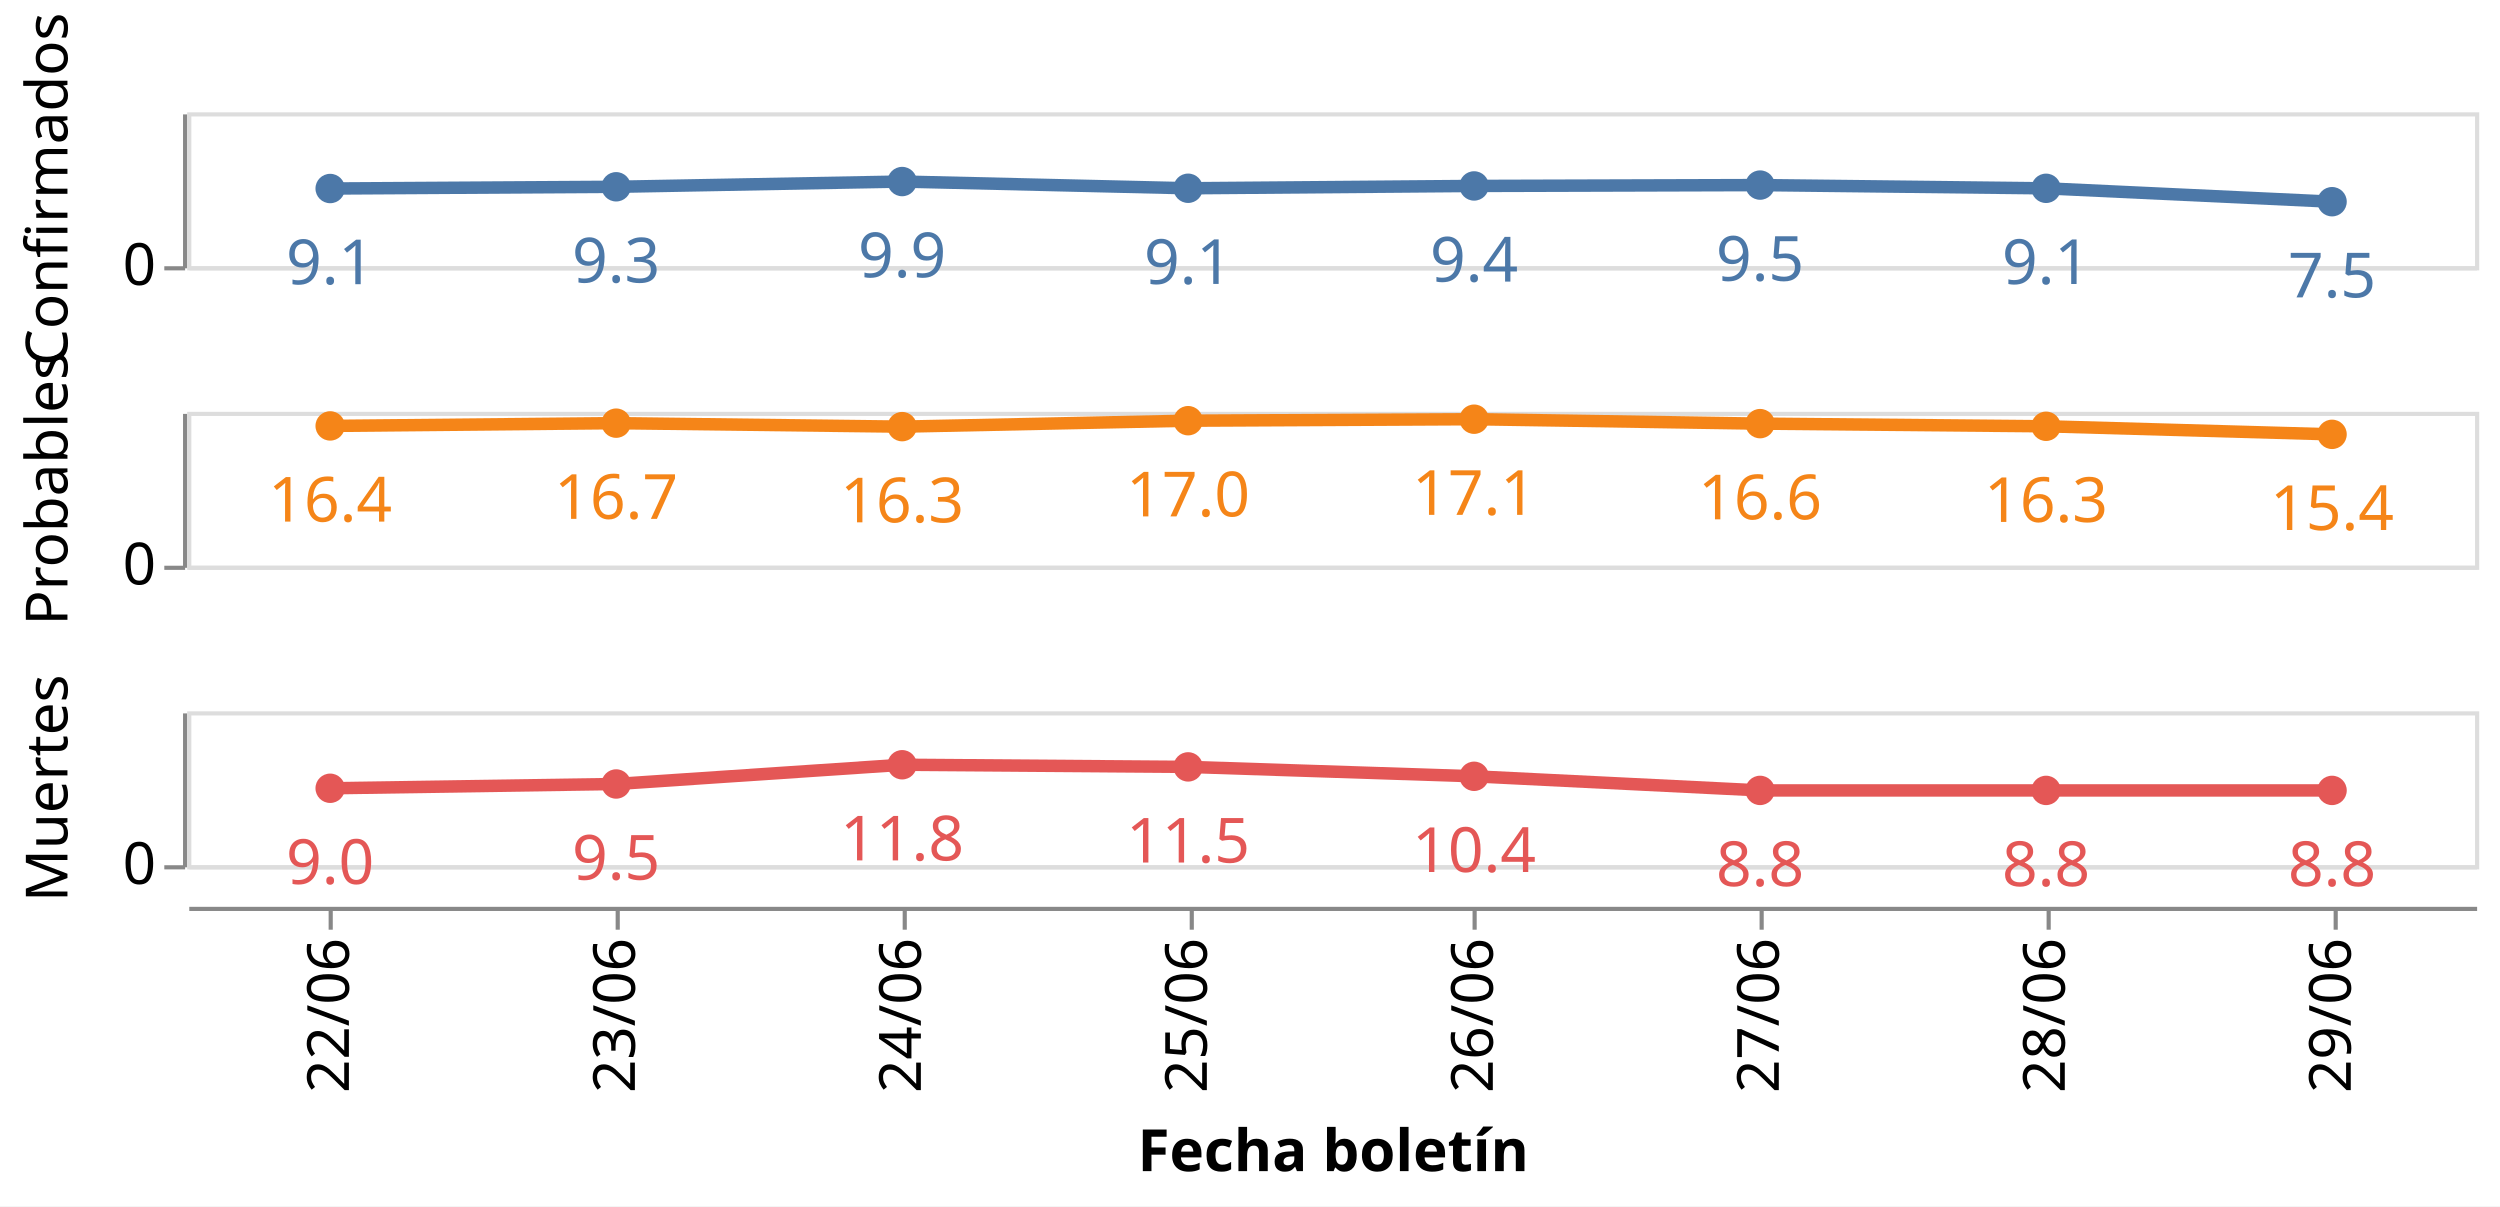
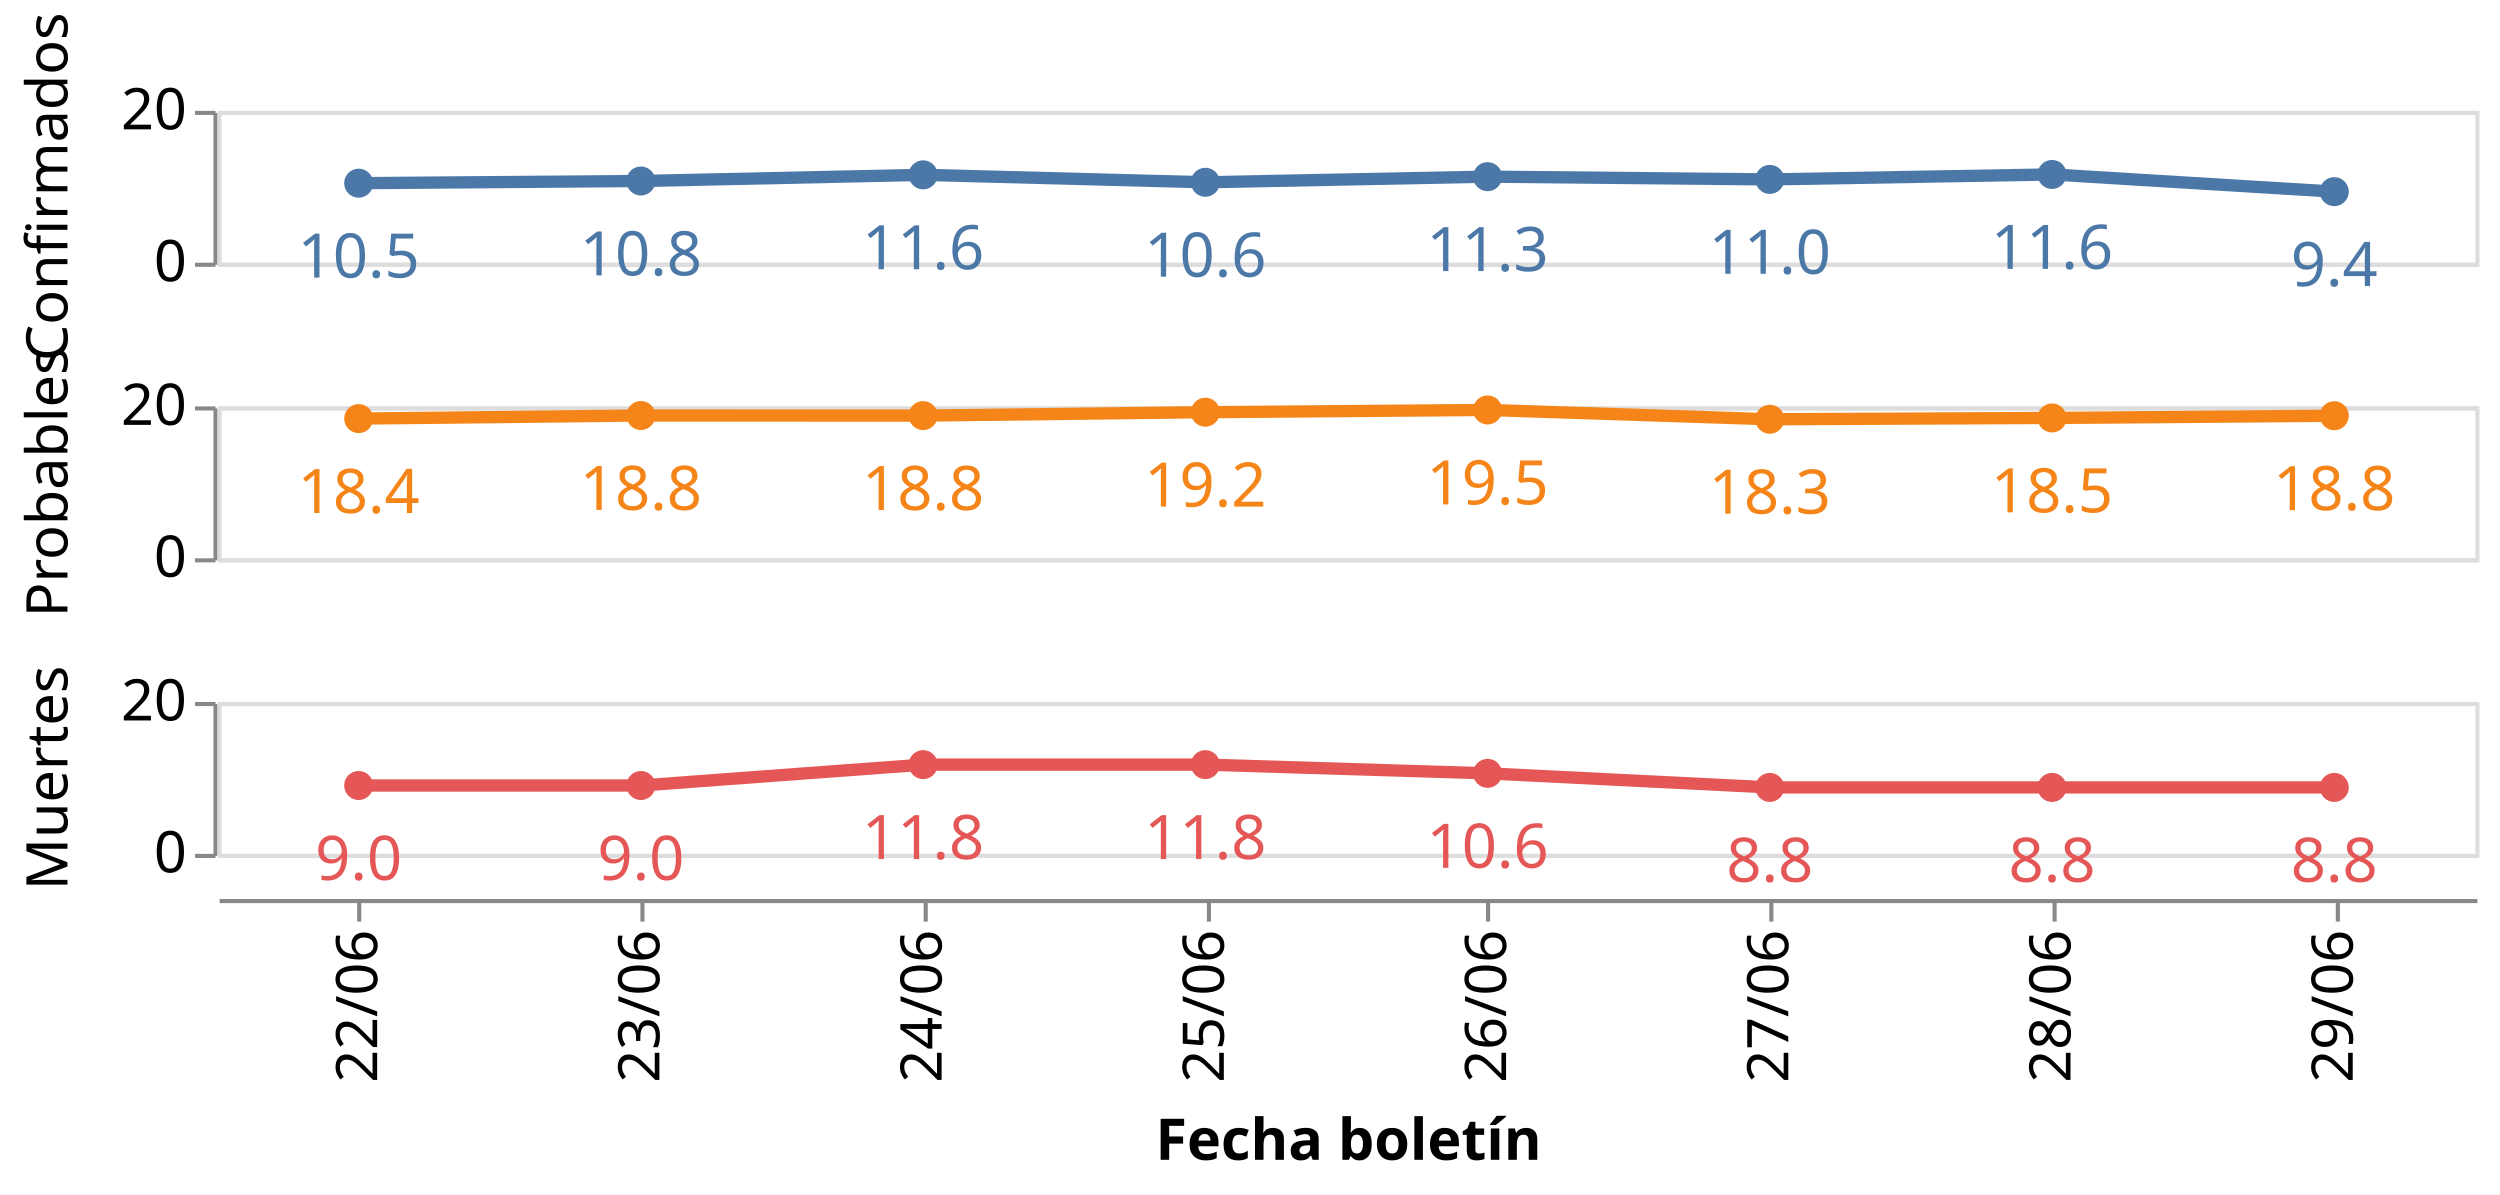
- <svg xmlns="http://www.w3.org/2000/svg" class="marks" width="601" height="290" viewBox="0 0 601 290" version="1.1">
-   <rect width="601" height="290" style="fill: white;" />
-   <g transform="translate(45,27)">
+ <svg xmlns="http://www.w3.org/2000/svg" class="marks" width="609" height="291" viewBox="0 0 609 291" version="1.1">
+   <rect width="609" height="291" style="fill: white;" />
+   <g transform="translate(53,27)">
    <g class="mark-group role-frame root">
      <g transform="translate(0,0)">
        <path class="background" d="M0,0h0v0h0Z" style="fill: none;" />
        <g>
          <g class="mark-group role-row-header row_header">
            <g transform="translate(-1,0)">
              <path class="background" d="M0,0h0v37h0Z" style="fill: none;" />
              <g>
                <g class="mark-group role-axis">
                  <g transform="translate(0.5,0.5)">
                    <path class="background" d="M0,0h0v0h0Z" style="pointer-events: none; fill: none;" />
                    <g>
                      <g class="mark-rule role-axis-tick" style="pointer-events: none;">
                        <line transform="translate(0,37)" x2="-5" y2="0" style="fill: none; stroke: #888; stroke-width: 1; opacity: 1;" />
+                         <line transform="translate(0,0)" x2="-5" y2="0" style="fill: none; stroke: #888; stroke-width: 1; opacity: 1;" />
                      </g>
                      <g class="mark-text role-axis-label" style="pointer-events: none;">
                        <text text-anchor="end" transform="translate(-7,41)" style="font-family: sans-serif; font-size: 14px; fill: #000; opacity: 1;">0</text>
+                         <text text-anchor="end" transform="translate(-7,4)" style="font-family: sans-serif; font-size: 14px; fill: #000; opacity: 1;">20</text>
                      </g>
                      <g class="mark-rule role-axis-domain" style="pointer-events: none;">
                        <line transform="translate(0,37)" x2="0" y2="-37" style="fill: none; stroke: #888; stroke-width: 1; opacity: 1;" />
                      </g>
                    </g>
                    <path class="foreground" d="" style="pointer-events: none; display: none; fill: none;" />
                  </g>
                </g>
                <g class="mark-group role-title">
-                   <g transform="translate(-38.78613,18.5)">
+                   <g transform="translate(-46.57227,18.5)">
                    <path class="background" d="M0,0h0v0h0Z" style="pointer-events: none; fill: none;" />
                    <g>
                      <g class="mark-text role-title-text" style="pointer-events: none;">
                        <text text-anchor="middle" transform="translate(0,0) rotate(-90) translate(0,11)" style="font-family: sans-serif; font-size: 14px; fill: #000; opacity: 1;">Confirmados</text>
                      </g>
                    </g>
                    <path class="foreground" d="" style="pointer-events: none; display: none; fill: none;" />
                  </g>
                </g>
              </g>
              <path class="foreground" d="" style="display: none; fill: none;" />
            </g>
            <g transform="translate(-1,72)">
              <path class="background" d="M0,0h0v37h0Z" style="fill: none;" />
              <g>
                <g class="mark-group role-axis">
                  <g transform="translate(0.5,0.5)">
                    <path class="background" d="M0,0h0v0h0Z" style="pointer-events: none; fill: none;" />
                    <g>
                      <g class="mark-rule role-axis-tick" style="pointer-events: none;">
                        <line transform="translate(0,37)" x2="-5" y2="0" style="fill: none; stroke: #888; stroke-width: 1; opacity: 1;" />
+                         <line transform="translate(0,0)" x2="-5" y2="0" style="fill: none; stroke: #888; stroke-width: 1; opacity: 1;" />
                      </g>
                      <g class="mark-text role-axis-label" style="pointer-events: none;">
                        <text text-anchor="end" transform="translate(-7,41)" style="font-family: sans-serif; font-size: 14px; fill: #000; opacity: 1;">0</text>
+                         <text text-anchor="end" transform="translate(-7,4)" style="font-family: sans-serif; font-size: 14px; fill: #000; opacity: 1;">20</text>
                      </g>
                      <g class="mark-rule role-axis-domain" style="pointer-events: none;">
                        <line transform="translate(0,37)" x2="0" y2="-37" style="fill: none; stroke: #888; stroke-width: 1; opacity: 1;" />
                      </g>
                    </g>
                    <path class="foreground" d="" style="pointer-events: none; display: none; fill: none;" />
                  </g>
                </g>
                <g class="mark-group role-title">
-                   <g transform="translate(-38.78613,18.5)">
+                   <g transform="translate(-46.57227,18.5)">
                    <path class="background" d="M0,0h0v0h0Z" style="pointer-events: none; fill: none;" />
                    <g>
                      <g class="mark-text role-title-text" style="pointer-events: none;">
                        <text text-anchor="middle" transform="translate(0,0) rotate(-90) translate(0,11)" style="font-family: sans-serif; font-size: 14px; fill: #000; opacity: 1;">Probables</text>
                      </g>
                    </g>
                    <path class="foreground" d="" style="pointer-events: none; display: none; fill: none;" />
                  </g>
                </g>
              </g>
              <path class="foreground" d="" style="display: none; fill: none;" />
            </g>
            <g transform="translate(-1,144)">
              <path class="background" d="M0,0h0v37h0Z" style="fill: none;" />
              <g>
                <g class="mark-group role-axis">
                  <g transform="translate(0.5,0.5)">
                    <path class="background" d="M0,0h0v0h0Z" style="pointer-events: none; fill: none;" />
                    <g>
                      <g class="mark-rule role-axis-tick" style="pointer-events: none;">
                        <line transform="translate(0,37)" x2="-5" y2="0" style="fill: none; stroke: #888; stroke-width: 1; opacity: 1;" />
+                         <line transform="translate(0,0)" x2="-5" y2="0" style="fill: none; stroke: #888; stroke-width: 1; opacity: 1;" />
                      </g>
                      <g class="mark-text role-axis-label" style="pointer-events: none;">
                        <text text-anchor="end" transform="translate(-7,41)" style="font-family: sans-serif; font-size: 14px; fill: #000; opacity: 1;">0</text>
+                         <text text-anchor="end" transform="translate(-7,4)" style="font-family: sans-serif; font-size: 14px; fill: #000; opacity: 1;">20</text>
                      </g>
                      <g class="mark-rule role-axis-domain" style="pointer-events: none;">
                        <line transform="translate(0,37)" x2="0" y2="-37" style="fill: none; stroke: #888; stroke-width: 1; opacity: 1;" />
                      </g>
                    </g>
                    <path class="foreground" d="" style="pointer-events: none; display: none; fill: none;" />
                  </g>
                </g>
                <g class="mark-group role-title">
-                   <g transform="translate(-38.78613,18.5)">
+                   <g transform="translate(-46.57227,18.5)">
                    <path class="background" d="M0,0h0v0h0Z" style="pointer-events: none; fill: none;" />
                    <g>
                      <g class="mark-text role-title-text" style="pointer-events: none;">
                        <text text-anchor="middle" transform="translate(0,0) rotate(-90) translate(0,11)" style="font-family: sans-serif; font-size: 14px; fill: #000; opacity: 1;">Muertes</text>
                      </g>
                    </g>
                    <path class="foreground" d="" style="pointer-events: none; display: none; fill: none;" />
                  </g>
                </g>
              </g>
              <path class="foreground" d="" style="display: none; fill: none;" />
            </g>
          </g>
          <g class="mark-group role-column-footer column_footer">
-             <g transform="translate(0,191)">
+             <g transform="translate(0,192)">
              <path class="background" d="M0,0h550v0h-550Z" style="fill: none;" />
              <g>
                <g class="mark-group role-axis">
                  <g transform="translate(0.5,0.5)">
                    <path class="background" d="M0,0h0v0h0Z" style="pointer-events: none; fill: none;" />
                    <g>
                      <g class="mark-rule role-axis-tick" style="pointer-events: none;">
                        <line transform="translate(34,0)" x2="0" y2="5" style="fill: none; stroke: #888; stroke-width: 1; opacity: 1;" />
                        <line transform="translate(103,0)" x2="0" y2="5" style="fill: none; stroke: #888; stroke-width: 1; opacity: 1;" />
                        <line transform="translate(172,0)" x2="0" y2="5" style="fill: none; stroke: #888; stroke-width: 1; opacity: 1;" />
                        <line transform="translate(241,0)" x2="0" y2="5" style="fill: none; stroke: #888; stroke-width: 1; opacity: 1;" />
                        <line transform="translate(309,0)" x2="0" y2="5" style="fill: none; stroke: #888; stroke-width: 1; opacity: 1;" />
                        <line transform="translate(378,0)" x2="0" y2="5" style="fill: none; stroke: #888; stroke-width: 1; opacity: 1;" />
                        <line transform="translate(447,0)" x2="0" y2="5" style="fill: none; stroke: #888; stroke-width: 1; opacity: 1;" />
                        <line transform="translate(516,0)" x2="0" y2="5" style="fill: none; stroke: #888; stroke-width: 1; opacity: 1;" />
                      </g>
                      <g class="mark-text role-axis-label" style="pointer-events: none;">
                        <text text-anchor="end" transform="translate(34.375,7) rotate(270) translate(0,4)" style="font-family: sans-serif; font-size: 14px; fill: #000; opacity: 1;">22/06</text>
                        <text text-anchor="end" transform="translate(103.125,7) rotate(270) translate(0,4)" style="font-family: sans-serif; font-size: 14px; fill: #000; opacity: 1;">23/06</text>
                        <text text-anchor="end" transform="translate(171.875,7) rotate(270) translate(0,4)" style="font-family: sans-serif; font-size: 14px; fill: #000; opacity: 1;">24/06</text>
                        <text text-anchor="end" transform="translate(240.625,7) rotate(270) translate(0,4)" style="font-family: sans-serif; font-size: 14px; fill: #000; opacity: 1;">25/06</text>
                        <text text-anchor="end" transform="translate(309.375,7) rotate(270) translate(0,4)" style="font-family: sans-serif; font-size: 14px; fill: #000; opacity: 1;">26/06</text>
                        <text text-anchor="end" transform="translate(378.125,7) rotate(270) translate(0,4)" style="font-family: sans-serif; font-size: 14px; fill: #000; opacity: 1;">27/06</text>
                        <text text-anchor="end" transform="translate(446.875,7) rotate(270) translate(0,4)" style="font-family: sans-serif; font-size: 14px; fill: #000; opacity: 1;">28/06</text>
                        <text text-anchor="end" transform="translate(515.625,7) rotate(270) translate(0,4)" style="font-family: sans-serif; font-size: 14px; fill: #000; opacity: 1;">29/06</text>
                      </g>
                      <g class="mark-rule role-axis-domain" style="pointer-events: none;">
                        <line transform="translate(0,0)" x2="550" y2="0" style="fill: none; stroke: #888; stroke-width: 1; opacity: 1;" />
                      </g>
                      <g class="mark-text role-axis-title" style="pointer-events: none;">
                        <text text-anchor="middle" transform="translate(275,63.03418)" style="font-family: sans-serif; font-size: 14px; font-weight: bold; fill: #000; opacity: 1;">Fecha boletín</text>
                      </g>
                    </g>
                    <path class="foreground" d="" style="pointer-events: none; display: none; fill: none;" />
                  </g>
                </g>
              </g>
              <path class="foreground" d="" style="display: none; fill: none;" />
            </g>
          </g>
          <g class="mark-group role-scope cell">
            <g transform="translate(0,0)">
              <path class="background" d="M0.5,0.5h550v37h-550Z" style="fill: none; stroke: #ddd;" />
              <g>
                <g class="mark-group role-axis">
                  <g transform="translate(0.5,0.5)">
                    <path class="background" d="M0,0h0v0h0Z" style="pointer-events: none; fill: none;" />
                    <g>
                      <g class="mark-rule role-axis-grid" style="pointer-events: none;">
                        <line transform="translate(0,37)" x2="550" y2="0" style="fill: none; stroke: #ddd; stroke-width: 1; opacity: 1;" />
+                         <line transform="translate(0,0)" x2="550" y2="0" style="fill: none; stroke: #ddd; stroke-width: 1; opacity: 1;" />
                      </g>
                    </g>
                    <path class="foreground" d="" style="pointer-events: none; display: none; fill: none;" />
                  </g>
                </g>
                <g class="mark-group role-scope child_layer_0_layer_0_pathgroup">
                  <g transform="translate(0,0)">
                    <path class="background" d="M0,0h550v37h-550Z" style="fill: none;" />
                    <g>
                      <g class="mark-line role-mark child_layer_0_layer_0_marks">
-                         <path d="M34.375,18.32L103.125,17.904L171.875,16.646L240.625,18.258L309.375,17.701L378.125,17.495L446.875,18.272L515.625,21.49" style="fill: none; stroke: #4c78a8; stroke-width: 3;" />
+                         <path d="M34.375,17.619L103.125,17.088L171.875,15.593L240.625,17.402L309.375,16.033L378.125,16.703L446.875,15.494L515.625,19.686" style="fill: none; stroke: #4c78a8; stroke-width: 3;" />
                      </g>
                    </g>
                    <path class="foreground" d="" style="display: none; fill: none;" />
                  </g>
                </g>
                <g class="mark-symbol role-mark child_layer_0_layer_1_marks">
-                   <path transform="translate(34.375,18.32014)" d="M3.536,0A3.536,3.536,0,1,1,-3.536,0A3.536,3.536,0,1,1,3.536,0" style="fill: #4c78a8; stroke-width: 2; opacity: 1;" />
-                   <path transform="translate(103.125,17.90389)" d="M3.536,0A3.536,3.536,0,1,1,-3.536,0A3.536,3.536,0,1,1,3.536,0" style="fill: #4c78a8; stroke-width: 2; opacity: 1;" />
-                   <path transform="translate(171.875,16.64553)" d="M3.536,0A3.536,3.536,0,1,1,-3.536,0A3.536,3.536,0,1,1,3.536,0" style="fill: #4c78a8; stroke-width: 2; opacity: 1;" />
-                   <path transform="translate(240.625,18.25817)" d="M3.536,0A3.536,3.536,0,1,1,-3.536,0A3.536,3.536,0,1,1,3.536,0" style="fill: #4c78a8; stroke-width: 2; opacity: 1;" />
-                   <path transform="translate(309.375,17.70062)" d="M3.536,0A3.536,3.536,0,1,1,-3.536,0A3.536,3.536,0,1,1,3.536,0" style="fill: #4c78a8; stroke-width: 2; opacity: 1;" />
-                   <path transform="translate(378.125,17.49457)" d="M3.536,0A3.536,3.536,0,1,1,-3.536,0A3.536,3.536,0,1,1,3.536,0" style="fill: #4c78a8; stroke-width: 2; opacity: 1;" />
-                   <path transform="translate(446.875,18.2716)" d="M3.536,0A3.536,3.536,0,1,1,-3.536,0A3.536,3.536,0,1,1,3.536,0" style="fill: #4c78a8; stroke-width: 2; opacity: 1;" />
-                   <path transform="translate(515.625,21.4899)" d="M3.536,0A3.536,3.536,0,1,1,-3.536,0A3.536,3.536,0,1,1,3.536,0" style="fill: #4c78a8; stroke-width: 2; opacity: 1;" />
+                   <path transform="translate(34.375,17.61905)" d="M3.536,0A3.536,3.536,0,1,1,-3.536,0A3.536,3.536,0,1,1,3.536,0" style="fill: #4c78a8; stroke-width: 2; opacity: 1;" />
+                   <path transform="translate(103.125,17.08816)" d="M3.536,0A3.536,3.536,0,1,1,-3.536,0A3.536,3.536,0,1,1,3.536,0" style="fill: #4c78a8; stroke-width: 2; opacity: 1;" />
+                   <path transform="translate(171.875,15.59286)" d="M3.536,0A3.536,3.536,0,1,1,-3.536,0A3.536,3.536,0,1,1,3.536,0" style="fill: #4c78a8; stroke-width: 2; opacity: 1;" />
+                   <path transform="translate(240.625,17.40156)" d="M3.536,0A3.536,3.536,0,1,1,-3.536,0A3.536,3.536,0,1,1,3.536,0" style="fill: #4c78a8; stroke-width: 2; opacity: 1;" />
+                   <path transform="translate(309.375,16.03333)" d="M3.536,0A3.536,3.536,0,1,1,-3.536,0A3.536,3.536,0,1,1,3.536,0" style="fill: #4c78a8; stroke-width: 2; opacity: 1;" />
+                   <path transform="translate(378.125,16.70286)" d="M3.536,0A3.536,3.536,0,1,1,-3.536,0A3.536,3.536,0,1,1,3.536,0" style="fill: #4c78a8; stroke-width: 2; opacity: 1;" />
+                   <path transform="translate(446.875,15.49375)" d="M3.536,0A3.536,3.536,0,1,1,-3.536,0A3.536,3.536,0,1,1,3.536,0" style="fill: #4c78a8; stroke-width: 2; opacity: 1;" />
+                   <path transform="translate(515.625,19.68641)" d="M3.536,0A3.536,3.536,0,1,1,-3.536,0A3.536,3.536,0,1,1,3.536,0" style="fill: #4c78a8; stroke-width: 2; opacity: 1;" />
                </g>
                <g class="mark-text role-mark child_layer_1_marks">
-                   <text text-anchor="middle" transform="translate(34.375,41.32014)" style="font-family: sans-serif; font-size: 15px; fill: #4c78a8;">9.1</text>
-                   <text text-anchor="middle" transform="translate(103.125,40.90389)" style="font-family: sans-serif; font-size: 15px; fill: #4c78a8;">9.3</text>
-                   <text text-anchor="middle" transform="translate(171.875,39.64553)" style="font-family: sans-serif; font-size: 15px; fill: #4c78a8;">9.9</text>
-                   <text text-anchor="middle" transform="translate(240.625,41.25817)" style="font-family: sans-serif; font-size: 15px; fill: #4c78a8;">9.1</text>
-                   <text text-anchor="middle" transform="translate(309.375,40.70062)" style="font-family: sans-serif; font-size: 15px; fill: #4c78a8;">9.4</text>
-                   <text text-anchor="middle" transform="translate(378.125,40.49457)" style="font-family: sans-serif; font-size: 15px; fill: #4c78a8;">9.5</text>
-                   <text text-anchor="middle" transform="translate(446.875,41.2716)" style="font-family: sans-serif; font-size: 15px; fill: #4c78a8;">9.1</text>
-                   <text text-anchor="middle" transform="translate(515.625,44.4899)" style="font-family: sans-serif; font-size: 15px; fill: #4c78a8;">7.5</text>
+                   <text text-anchor="middle" transform="translate(34.375,40.61905)" style="font-family: sans-serif; font-size: 15px; fill: #4c78a8;">10.5</text>
+                   <text text-anchor="middle" transform="translate(103.125,40.08816)" style="font-family: sans-serif; font-size: 15px; fill: #4c78a8;">10.8</text>
+                   <text text-anchor="middle" transform="translate(171.875,38.59286)" style="font-family: sans-serif; font-size: 15px; fill: #4c78a8;">11.6</text>
+                   <text text-anchor="middle" transform="translate(240.625,40.40156)" style="font-family: sans-serif; font-size: 15px; fill: #4c78a8;">10.6</text>
+                   <text text-anchor="middle" transform="translate(309.375,39.03333)" style="font-family: sans-serif; font-size: 15px; fill: #4c78a8;">11.3</text>
+                   <text text-anchor="middle" transform="translate(378.125,39.70286)" style="font-family: sans-serif; font-size: 15px; fill: #4c78a8;">11.0</text>
+                   <text text-anchor="middle" transform="translate(446.875,38.49375)" style="font-family: sans-serif; font-size: 15px; fill: #4c78a8;">11.6</text>
+                   <text text-anchor="middle" transform="translate(515.625,42.68641)" style="font-family: sans-serif; font-size: 15px; fill: #4c78a8;">9.4</text>
                </g>
              </g>
              <path class="foreground" d="" style="display: none; fill: none;" />
            </g>
            <g transform="translate(0,72)">
              <path class="background" d="M0.5,0.5h550v37h-550Z" style="fill: none; stroke: #ddd;" />
              <g>
                <g class="mark-group role-axis">
                  <g transform="translate(0.5,0.5)">
                    <path class="background" d="M0,0h0v0h0Z" style="pointer-events: none; fill: none;" />
                    <g>
                      <g class="mark-rule role-axis-grid" style="pointer-events: none;">
                        <line transform="translate(0,37)" x2="550" y2="0" style="fill: none; stroke: #ddd; stroke-width: 1; opacity: 1;" />
+                         <line transform="translate(0,0)" x2="550" y2="0" style="fill: none; stroke: #ddd; stroke-width: 1; opacity: 1;" />
                      </g>
                    </g>
                    <path class="foreground" d="" style="pointer-events: none; display: none; fill: none;" />
                  </g>
                </g>
                <g class="mark-group role-scope child_layer_0_layer_0_pathgroup">
                  <g transform="translate(0,0)">
                    <path class="background" d="M0,0h550v37h-550Z" style="fill: none;" />
                    <g>
                      <g class="mark-line role-mark child_layer_0_layer_0_marks">
-                         <path d="M34.375,3.391L103.125,2.728L171.875,3.565L240.625,2.135L309.375,1.777L378.125,2.842L446.875,3.479L515.625,5.417" style="fill: none; stroke: #f58518; stroke-width: 3;" />
+                         <path d="M34.375,2.966L103.125,2.214L171.875,2.236L240.625,1.411L309.375,0.864L378.125,3.129L446.875,2.811L515.625,2.269" style="fill: none; stroke: #f58518; stroke-width: 3;" />
                      </g>
                    </g>
                    <path class="foreground" d="" style="display: none; fill: none;" />
                  </g>
                </g>
                <g class="mark-symbol role-mark child_layer_0_layer_1_marks">
-                   <path transform="translate(34.375,3.391207)" d="M3.536,0A3.536,3.536,0,1,1,-3.536,0A3.536,3.536,0,1,1,3.536,0" style="fill: #f58518; stroke-width: 2; opacity: 1;" />
-                   <path transform="translate(103.125,2.727725)" d="M3.536,0A3.536,3.536,0,1,1,-3.536,0A3.536,3.536,0,1,1,3.536,0" style="fill: #f58518; stroke-width: 2; opacity: 1;" />
-                   <path transform="translate(171.875,3.565336)" d="M3.536,0A3.536,3.536,0,1,1,-3.536,0A3.536,3.536,0,1,1,3.536,0" style="fill: #f58518; stroke-width: 2; opacity: 1;" />
-                   <path transform="translate(240.625,2.134737)" d="M3.536,0A3.536,3.536,0,1,1,-3.536,0A3.536,3.536,0,1,1,3.536,0" style="fill: #f58518; stroke-width: 2; opacity: 1;" />
-                   <path transform="translate(309.375,1.776642)" d="M3.536,0A3.536,3.536,0,1,1,-3.536,0A3.536,3.536,0,1,1,3.536,0" style="fill: #f58518; stroke-width: 2; opacity: 1;" />
-                   <path transform="translate(378.125,2.841503)" d="M3.536,0A3.536,3.536,0,1,1,-3.536,0A3.536,3.536,0,1,1,3.536,0" style="fill: #f58518; stroke-width: 2; opacity: 1;" />
-                   <path transform="translate(446.875,3.478898)" d="M3.536,0A3.536,3.536,0,1,1,-3.536,0A3.536,3.536,0,1,1,3.536,0" style="fill: #f58518; stroke-width: 2; opacity: 1;" />
-                   <path transform="translate(515.625,5.41658)" d="M3.536,0A3.536,3.536,0,1,1,-3.536,0A3.536,3.536,0,1,1,3.536,0" style="fill: #f58518; stroke-width: 2; opacity: 1;" />
+                   <path transform="translate(34.375,2.966379)" d="M3.536,0A3.536,3.536,0,1,1,-3.536,0A3.536,3.536,0,1,1,3.536,0" style="fill: #f58518; stroke-width: 2; opacity: 1;" />
+                   <path transform="translate(103.125,2.214173)" d="M3.536,0A3.536,3.536,0,1,1,-3.536,0A3.536,3.536,0,1,1,3.536,0" style="fill: #f58518; stroke-width: 2; opacity: 1;" />
+                   <path transform="translate(171.875,2.235948)" d="M3.536,0A3.536,3.536,0,1,1,-3.536,0A3.536,3.536,0,1,1,3.536,0" style="fill: #f58518; stroke-width: 2; opacity: 1;" />
+                   <path transform="translate(240.625,1.410791)" d="M3.536,0A3.536,3.536,0,1,1,-3.536,0A3.536,3.536,0,1,1,3.536,0" style="fill: #f58518; stroke-width: 2; opacity: 1;" />
+                   <path transform="translate(309.375,0.8644105)" d="M3.536,0A3.536,3.536,0,1,1,-3.536,0A3.536,3.536,0,1,1,3.536,0" style="fill: #f58518; stroke-width: 2; opacity: 1;" />
+                   <path transform="translate(378.125,3.129102)" d="M3.536,0A3.536,3.536,0,1,1,-3.536,0A3.536,3.536,0,1,1,3.536,0" style="fill: #f58518; stroke-width: 2; opacity: 1;" />
+                   <path transform="translate(446.875,2.811417)" d="M3.536,0A3.536,3.536,0,1,1,-3.536,0A3.536,3.536,0,1,1,3.536,0" style="fill: #f58518; stroke-width: 2; opacity: 1;" />
+                   <path transform="translate(515.625,2.268938)" d="M3.536,0A3.536,3.536,0,1,1,-3.536,0A3.536,3.536,0,1,1,3.536,0" style="fill: #f58518; stroke-width: 2; opacity: 1;" />
                </g>
                <g class="mark-text role-mark child_layer_1_marks">
-                   <text text-anchor="middle" transform="translate(34.375,26.39121)" style="font-family: sans-serif; font-size: 15px; fill: #f58518;">16.4</text>
-                   <text text-anchor="middle" transform="translate(103.125,25.72773)" style="font-family: sans-serif; font-size: 15px; fill: #f58518;">16.7</text>
-                   <text text-anchor="middle" transform="translate(171.875,26.56534)" style="font-family: sans-serif; font-size: 15px; fill: #f58518;">16.3</text>
-                   <text text-anchor="middle" transform="translate(240.625,25.13474)" style="font-family: sans-serif; font-size: 15px; fill: #f58518;">17.0</text>
-                   <text text-anchor="middle" transform="translate(309.375,24.77664)" style="font-family: sans-serif; font-size: 15px; fill: #f58518;">17.1</text>
-                   <text text-anchor="middle" transform="translate(378.125,25.8415)" style="font-family: sans-serif; font-size: 15px; fill: #f58518;">16.6</text>
-                   <text text-anchor="middle" transform="translate(446.875,26.4789)" style="font-family: sans-serif; font-size: 15px; fill: #f58518;">16.3</text>
-                   <text text-anchor="middle" transform="translate(515.625,28.41658)" style="font-family: sans-serif; font-size: 15px; fill: #f58518;">15.4</text>
+                   <text text-anchor="middle" transform="translate(34.375,25.96638)" style="font-family: sans-serif; font-size: 15px; fill: #f58518;">18.4</text>
+                   <text text-anchor="middle" transform="translate(103.125,25.21417)" style="font-family: sans-serif; font-size: 15px; fill: #f58518;">18.8</text>
+                   <text text-anchor="middle" transform="translate(171.875,25.23595)" style="font-family: sans-serif; font-size: 15px; fill: #f58518;">18.8</text>
+                   <text text-anchor="middle" transform="translate(240.625,24.41079)" style="font-family: sans-serif; font-size: 15px; fill: #f58518;">19.2</text>
+                   <text text-anchor="middle" transform="translate(309.375,23.86441)" style="font-family: sans-serif; font-size: 15px; fill: #f58518;">19.5</text>
+                   <text text-anchor="middle" transform="translate(378.125,26.1291)" style="font-family: sans-serif; font-size: 15px; fill: #f58518;">18.3</text>
+                   <text text-anchor="middle" transform="translate(446.875,25.81142)" style="font-family: sans-serif; font-size: 15px; fill: #f58518;">18.5</text>
+                   <text text-anchor="middle" transform="translate(515.625,25.26894)" style="font-family: sans-serif; font-size: 15px; fill: #f58518;">18.8</text>
                </g>
              </g>
              <path class="foreground" d="" style="display: none; fill: none;" />
            </g>
            <g transform="translate(0,144)">
              <path class="background" d="M0.5,0.5h550v37h-550Z" style="fill: none; stroke: #ddd;" />
              <g>
                <g class="mark-group role-axis">
                  <g transform="translate(0.5,0.5)">
                    <path class="background" d="M0,0h0v0h0Z" style="pointer-events: none; fill: none;" />
                    <g>
                      <g class="mark-rule role-axis-grid" style="pointer-events: none;">
                        <line transform="translate(0,37)" x2="550" y2="0" style="fill: none; stroke: #ddd; stroke-width: 1; opacity: 1;" />
+                         <line transform="translate(0,0)" x2="550" y2="0" style="fill: none; stroke: #ddd; stroke-width: 1; opacity: 1;" />
                      </g>
                    </g>
                    <path class="foreground" d="" style="pointer-events: none; display: none; fill: none;" />
                  </g>
                </g>
                <g class="mark-group role-scope child_layer_0_layer_0_pathgroup">
                  <g transform="translate(0,0)">
                    <path class="background" d="M0,0h550v37h-550Z" style="fill: none;" />
                    <g>
                      <g class="mark-line role-mark child_layer_0_layer_0_marks">
-                         <path d="M34.375,18.5L103.125,17.472L171.875,12.847L240.625,13.361L309.375,15.622L378.125,19.014L446.875,19.014L515.625,19.014" style="fill: none; stroke: #e45756; stroke-width: 3;" />
+                         <path d="M34.375,20.35L103.125,20.35L171.875,15.262L240.625,15.262L309.375,17.39L378.125,20.812L446.875,20.812L515.625,20.812" style="fill: none; stroke: #e45756; stroke-width: 3;" />
                      </g>
                    </g>
                    <path class="foreground" d="" style="display: none; fill: none;" />
                  </g>
                </g>
                <g class="mark-symbol role-mark child_layer_0_layer_1_marks">
-                   <path transform="translate(34.375,18.5)" d="M3.536,0A3.536,3.536,0,1,1,-3.536,0A3.536,3.536,0,1,1,3.536,0" style="fill: #e45756; stroke-width: 2; opacity: 1;" />
-                   <path transform="translate(103.125,17.47222)" d="M3.536,0A3.536,3.536,0,1,1,-3.536,0A3.536,3.536,0,1,1,3.536,0" style="fill: #e45756; stroke-width: 2; opacity: 1;" />
-                   <path transform="translate(171.875,12.84722)" d="M3.536,0A3.536,3.536,0,1,1,-3.536,0A3.536,3.536,0,1,1,3.536,0" style="fill: #e45756; stroke-width: 2; opacity: 1;" />
-                   <path transform="translate(240.625,13.36111)" d="M3.536,0A3.536,3.536,0,1,1,-3.536,0A3.536,3.536,0,1,1,3.536,0" style="fill: #e45756; stroke-width: 2; opacity: 1;" />
-                   <path transform="translate(309.375,15.62222)" d="M3.536,0A3.536,3.536,0,1,1,-3.536,0A3.536,3.536,0,1,1,3.536,0" style="fill: #e45756; stroke-width: 2; opacity: 1;" />
-                   <path transform="translate(378.125,19.01389)" d="M3.536,0A3.536,3.536,0,1,1,-3.536,0A3.536,3.536,0,1,1,3.536,0" style="fill: #e45756; stroke-width: 2; opacity: 1;" />
-                   <path transform="translate(446.875,19.01389)" d="M3.536,0A3.536,3.536,0,1,1,-3.536,0A3.536,3.536,0,1,1,3.536,0" style="fill: #e45756; stroke-width: 2; opacity: 1;" />
-                   <path transform="translate(515.625,19.01389)" d="M3.536,0A3.536,3.536,0,1,1,-3.536,0A3.536,3.536,0,1,1,3.536,0" style="fill: #e45756; stroke-width: 2; opacity: 1;" />
+                   <path transform="translate(34.375,20.35)" d="M3.536,0A3.536,3.536,0,1,1,-3.536,0A3.536,3.536,0,1,1,3.536,0" style="fill: #e45756; stroke-width: 2; opacity: 1;" />
+                   <path transform="translate(103.125,20.35)" d="M3.536,0A3.536,3.536,0,1,1,-3.536,0A3.536,3.536,0,1,1,3.536,0" style="fill: #e45756; stroke-width: 2; opacity: 1;" />
+                   <path transform="translate(171.875,15.2625)" d="M3.536,0A3.536,3.536,0,1,1,-3.536,0A3.536,3.536,0,1,1,3.536,0" style="fill: #e45756; stroke-width: 2; opacity: 1;" />
+                   <path transform="translate(240.625,15.2625)" d="M3.536,0A3.536,3.536,0,1,1,-3.536,0A3.536,3.536,0,1,1,3.536,0" style="fill: #e45756; stroke-width: 2; opacity: 1;" />
+                   <path transform="translate(309.375,17.39)" d="M3.536,0A3.536,3.536,0,1,1,-3.536,0A3.536,3.536,0,1,1,3.536,0" style="fill: #e45756; stroke-width: 2; opacity: 1;" />
+                   <path transform="translate(378.125,20.8125)" d="M3.536,0A3.536,3.536,0,1,1,-3.536,0A3.536,3.536,0,1,1,3.536,0" style="fill: #e45756; stroke-width: 2; opacity: 1;" />
+                   <path transform="translate(446.875,20.8125)" d="M3.536,0A3.536,3.536,0,1,1,-3.536,0A3.536,3.536,0,1,1,3.536,0" style="fill: #e45756; stroke-width: 2; opacity: 1;" />
+                   <path transform="translate(515.625,20.8125)" d="M3.536,0A3.536,3.536,0,1,1,-3.536,0A3.536,3.536,0,1,1,3.536,0" style="fill: #e45756; stroke-width: 2; opacity: 1;" />
                </g>
                <g class="mark-text role-mark child_layer_1_marks">
-                   <text text-anchor="middle" transform="translate(34.375,41.5)" style="font-family: sans-serif; font-size: 15px; fill: #e45756;">9.0</text>
-                   <text text-anchor="middle" transform="translate(103.125,40.47222)" style="font-family: sans-serif; font-size: 15px; fill: #e45756;">9.5</text>
-                   <text text-anchor="middle" transform="translate(171.875,35.84722)" style="font-family: sans-serif; font-size: 15px; fill: #e45756;">11.8</text>
-                   <text text-anchor="middle" transform="translate(240.625,36.36111)" style="font-family: sans-serif; font-size: 15px; fill: #e45756;">11.5</text>
-                   <text text-anchor="middle" transform="translate(309.375,38.62222)" style="font-family: sans-serif; font-size: 15px; fill: #e45756;">10.4</text>
-                   <text text-anchor="middle" transform="translate(378.125,42.01389)" style="font-family: sans-serif; font-size: 15px; fill: #e45756;">8.8</text>
-                   <text text-anchor="middle" transform="translate(446.875,42.01389)" style="font-family: sans-serif; font-size: 15px; fill: #e45756;">8.8</text>
-                   <text text-anchor="middle" transform="translate(515.625,42.01389)" style="font-family: sans-serif; font-size: 15px; fill: #e45756;">8.8</text>
+                   <text text-anchor="middle" transform="translate(34.375,43.35)" style="font-family: sans-serif; font-size: 15px; fill: #e45756;">9.0</text>
+                   <text text-anchor="middle" transform="translate(103.125,43.35)" style="font-family: sans-serif; font-size: 15px; fill: #e45756;">9.0</text>
+                   <text text-anchor="middle" transform="translate(171.875,38.2625)" style="font-family: sans-serif; font-size: 15px; fill: #e45756;">11.8</text>
+                   <text text-anchor="middle" transform="translate(240.625,38.2625)" style="font-family: sans-serif; font-size: 15px; fill: #e45756;">11.8</text>
+                   <text text-anchor="middle" transform="translate(309.375,40.39)" style="font-family: sans-serif; font-size: 15px; fill: #e45756;">10.6</text>
+                   <text text-anchor="middle" transform="translate(378.125,43.8125)" style="font-family: sans-serif; font-size: 15px; fill: #e45756;">8.8</text>
+                   <text text-anchor="middle" transform="translate(446.875,43.8125)" style="font-family: sans-serif; font-size: 15px; fill: #e45756;">8.8</text>
+                   <text text-anchor="middle" transform="translate(515.625,43.8125)" style="font-family: sans-serif; font-size: 15px; fill: #e45756;">8.8</text>
                </g>
              </g>
              <path class="foreground" d="" style="display: none; fill: none;" />
            </g>
          </g>
        </g>
        <path class="foreground" d="" style="display: none; fill: none;" />
      </g>
    </g>
  </g>
</svg>
